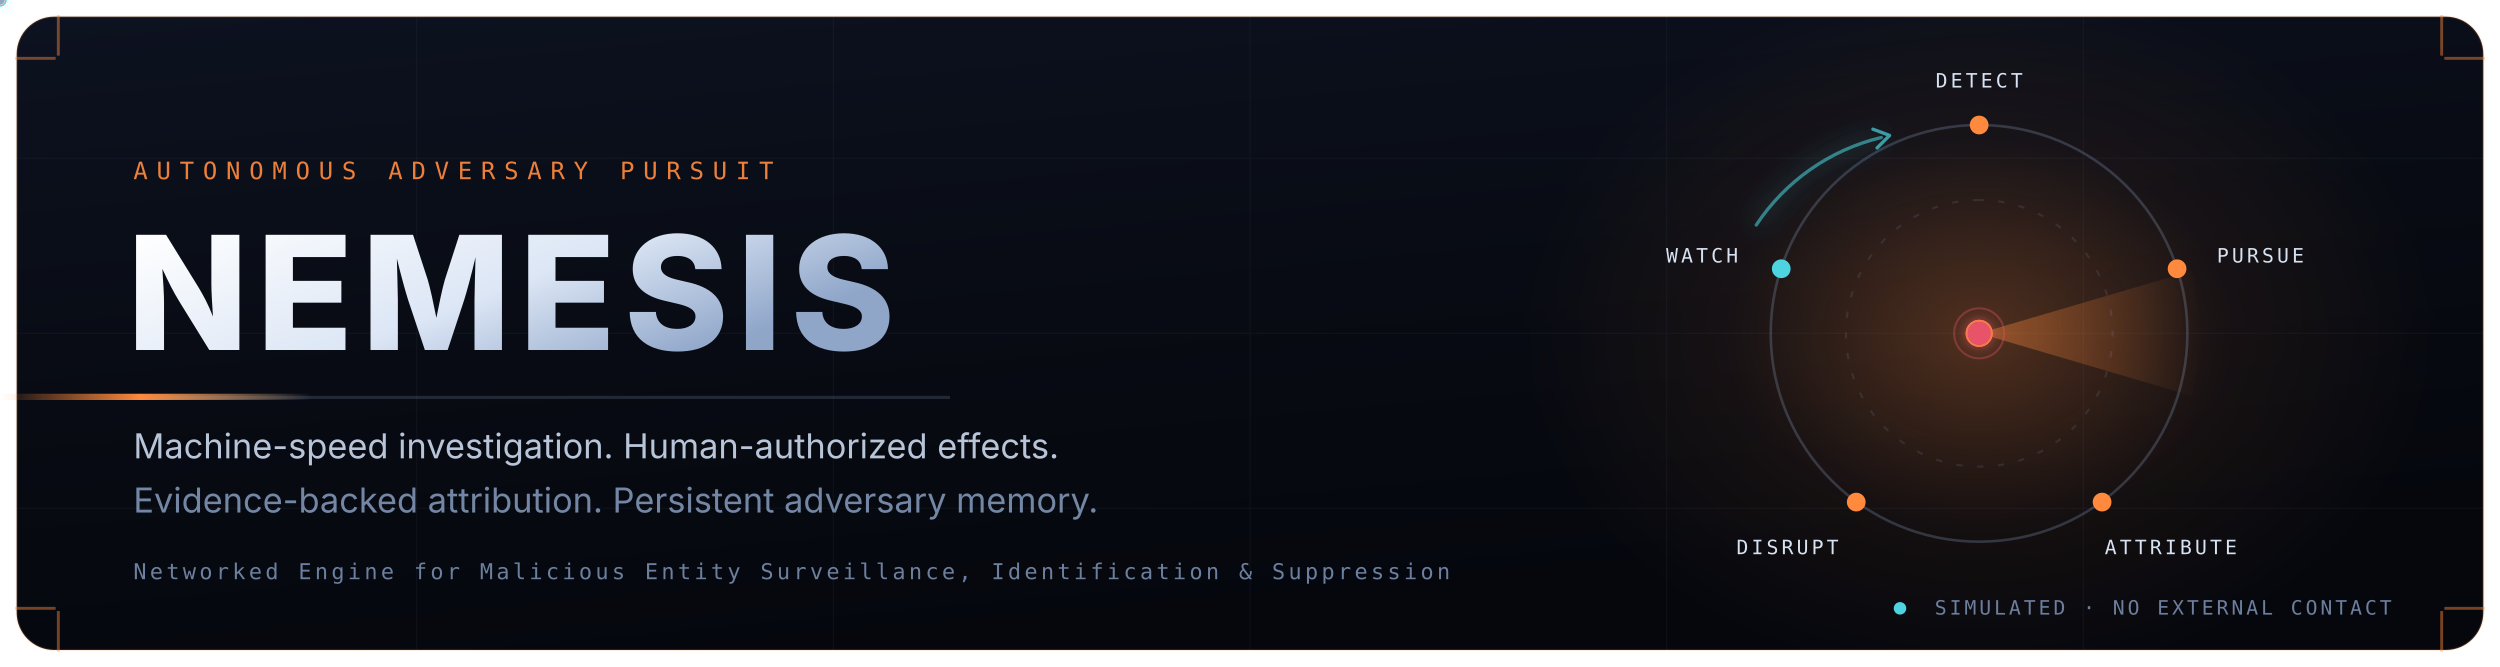
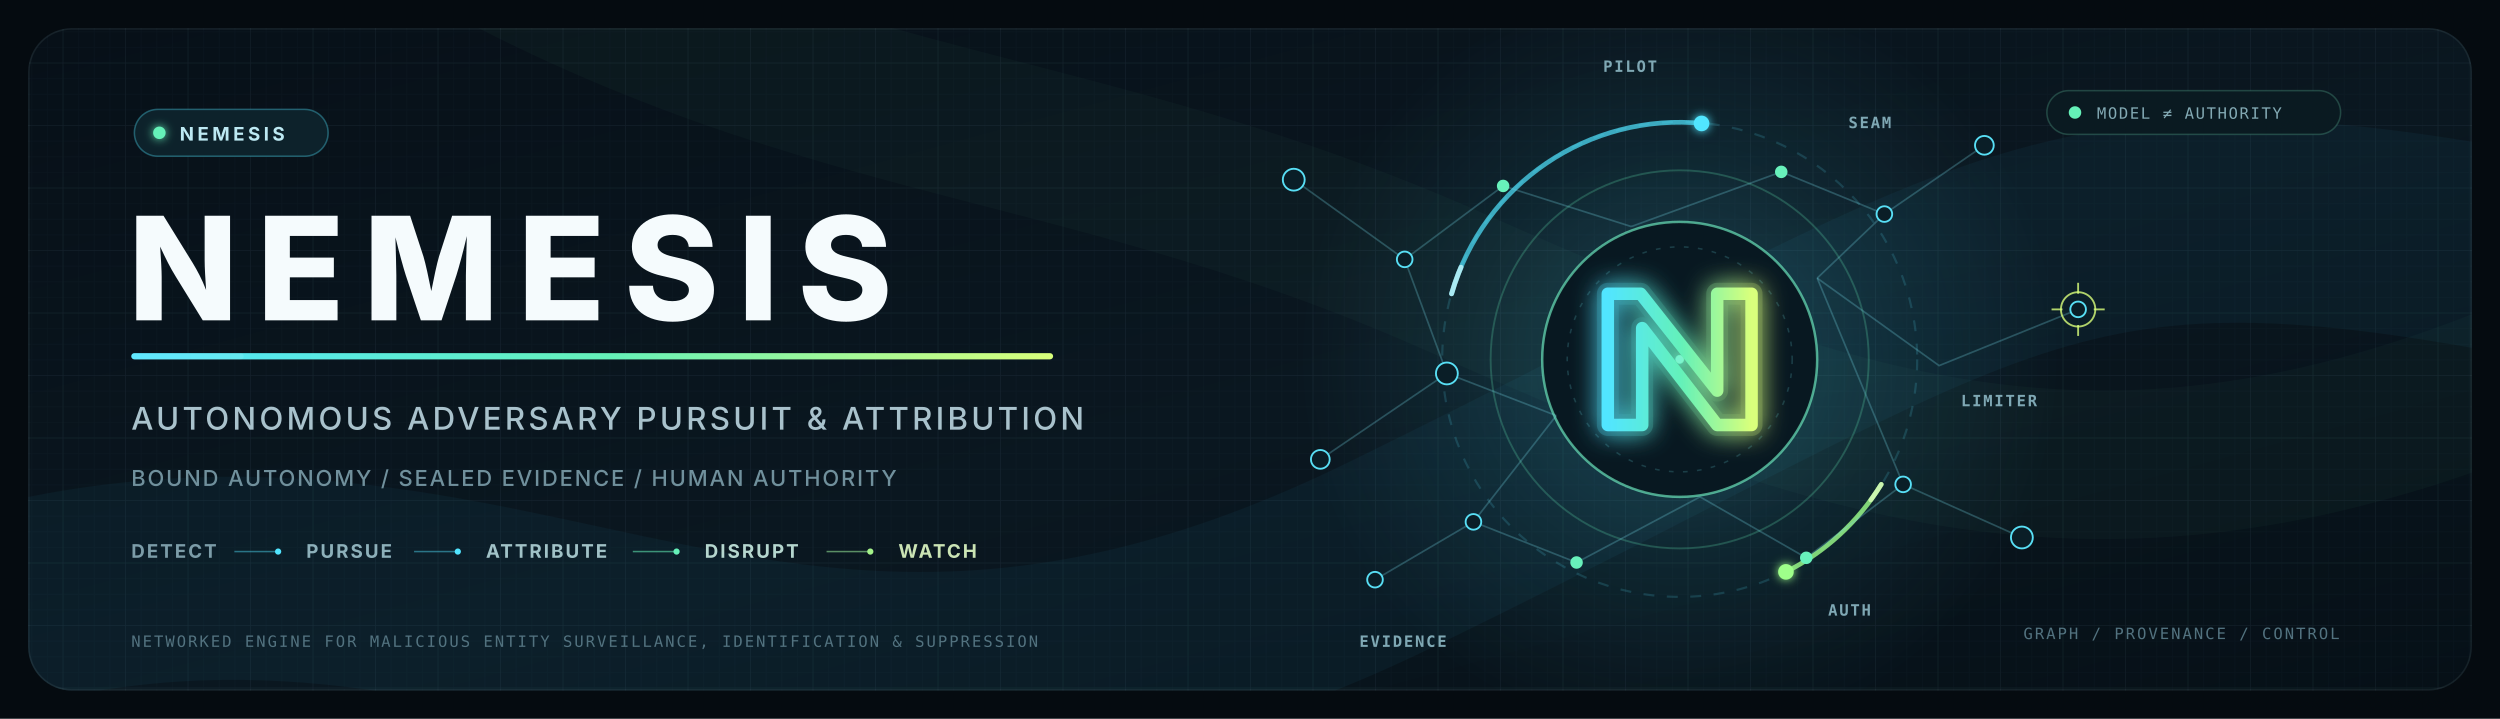
- <svg xmlns="http://www.w3.org/2000/svg" xmlns:xlink="http://www.w3.org/1999/xlink" viewBox="0 0 1200 320" width="1200" height="320" role="img" aria-label="NEMESIS — autonomous cyber-adversary pursuit, attribution and disruption">
+ <svg xmlns="http://www.w3.org/2000/svg" width="1600" height="460" viewBox="0 0 1600 460" role="img" aria-labelledby="title desc">
  <defs>
-     <linearGradient id="ground" x1="0" y1="0" x2="0.35" y2="1">
-       <stop offset="0%" stop-color="#0d1220" />
-       <stop offset="55%" stop-color="#080b13" />
-       <stop offset="100%" stop-color="#05070d" />
+     <linearGradient id="bg" x1="0" y1="0" x2="1" y2="1">
+       <stop offset="0" stop-color="#071018" />
+       <stop offset="0.55" stop-color="#0A1720" />
+       <stop offset="1" stop-color="#061017" />
    </linearGradient>
-     <linearGradient id="wordmark" x1="0" y1="0" x2="1" y2="0.4">
-       <stop offset="0%" stop-color="#ffffff" />
-       <stop offset="58%" stop-color="#dce6f5" />
-       <stop offset="100%" stop-color="#8fa6c9" />
+     <linearGradient id="accent" x1="0" y1="0" x2="1" y2="0">
+       <stop offset="0" stop-color="#51E5FF" />
+       <stop offset="0.52" stop-color="#65F1B8" />
+       <stop offset="1" stop-color="#D9FF7B" />
    </linearGradient>
-     <linearGradient id="rule" x1="0" y1="0" x2="1" y2="0">
-       <stop offset="0%" stop-color="#ff8a3d" stop-opacity="0" />
-       <stop offset="45%" stop-color="#ff8a3d" />
-       <stop offset="100%" stop-color="#ffd7a8" stop-opacity="0" />
+     <linearGradient id="accentDim" x1="0" y1="0" x2="1" y2="1">
+       <stop offset="0" stop-color="#51E5FF" stop-opacity="0.75" />
+       <stop offset="1" stop-color="#65F1B8" stop-opacity="0.06" />
    </linearGradient>
-     <radialGradient id="corona" cx="0.5" cy="0.5" r="0.5">
-       <stop offset="0%" stop-color="#ff8a3d" stop-opacity="0.30" />
-       <stop offset="55%" stop-color="#ff8a3d" stop-opacity="0.06" />
-       <stop offset="100%" stop-color="#ff8a3d" stop-opacity="0" />
+     <radialGradient id="halo">
+       <stop offset="0" stop-color="#51E5FF" stop-opacity="0.22" />
+       <stop offset="0.55" stop-color="#51E5FF" stop-opacity="0.08" />
+       <stop offset="1" stop-color="#51E5FF" stop-opacity="0" />
    </radialGradient>
-     <linearGradient id="sweep" x1="0" y1="0" x2="1" y2="0">
-       <stop offset="0%" stop-color="#ff8a3d" stop-opacity="0.42" />
-       <stop offset="100%" stop-color="#ff8a3d" stop-opacity="0" />
-     </linearGradient>
-     <filter id="glow" x="-60%" y="-60%" width="220%" height="220%">
-       <feGaussianBlur stdDeviation="3.2" result="b" />
+     <pattern id="grid" width="40" height="40" patternUnits="userSpaceOnUse">
+       <path d="M40 0H0V40" fill="none" stroke="#9CC7D3" stroke-opacity="0.055" stroke-width="1" />
+     </pattern>
+     <pattern id="microgrid" width="10" height="10" patternUnits="userSpaceOnUse">
+       <path d="M10 0H0V10" fill="none" stroke="#9CC7D3" stroke-opacity="0.025" stroke-width="1" />
+     </pattern>
+     <filter id="softGlow" x="-60%" y="-60%" width="220%" height="220%">
+       <feGaussianBlur stdDeviation="8" result="blur" />
      <feMerge>
-         <feMergeNode in="b" />
+         <feMergeNode in="blur" />
        <feMergeNode in="SourceGraphic" />
      </feMerge>
    </filter>
-     <filter id="softglow" x="-80%" y="-80%" width="260%" height="260%">
-       <feGaussianBlur stdDeviation="6" result="b" />
+     <filter id="tinyGlow" x="-120%" y="-120%" width="340%" height="340%">
+       <feGaussianBlur stdDeviation="3" result="blur" />
      <feMerge>
-         <feMergeNode in="b" />
+         <feMergeNode in="blur" />
        <feMergeNode in="SourceGraphic" />
      </feMerge>
    </filter>
-     <path id="loop" d="M 950,60 A 100,100 0 1,1 949.9,60" fill="none" />
-     <path id="innerloop" d="M 950,96 A 64,64 0 1,0 950.1,96" fill="none" />
-     <clipPath id="panel">
-       <rect x="8" y="8" width="1184" height="304" rx="18" />
+     <clipPath id="roundClip">
+       <rect x="18" y="18" width="1564" height="424" rx="28" />
    </clipPath>
  </defs>
-   <rect x="8" y="8" width="1184" height="304" rx="18" fill="url(#ground)" />
-   <g clip-path="url(#panel)">
-     <g stroke="#7f93b5" stroke-width="0.5" opacity="0.07">
-       <path d="M8 76h1184M8 160h1184M8 244h1184" />
-       <path d="M200 8v304M400 8v304M600 8v304M800 8v304M1000 8v304" />
-     </g>
-     <ellipse cx="950" cy="160" rx="220" ry="170" fill="url(#corona)" />
+   <rect width="1600" height="460" fill="#050B10" />
+   <g clip-path="url(#roundClip)">
+     <rect x="18" y="18" width="1564" height="424" rx="28" fill="url(#bg)" />
+     <rect x="18" y="18" width="1564" height="424" rx="28" fill="url(#grid)" />
+     <rect x="18" y="18" width="1564" height="424" rx="28" fill="url(#microgrid)" />
+     <path d="M-70 410 C320 270 470 560 890 355 S1310 95 1700 180" fill="none" stroke="#42D9FF" stroke-opacity="0.045" stroke-width="130" />
+     <path d="M230 -80 C500 90 670 65 930 180 S1370 360 1680 210" fill="none" stroke="#79FFB0" stroke-opacity="0.03" stroke-width="95" />
+     <g font-family="Inter, ui-sans-serif, system-ui, -apple-system, BlinkMacSystemFont, 'Segoe UI', sans-serif">
+       <g transform="translate(86 70)">
+         <rect x="0" y="0" width="124" height="30" rx="15" fill="#0D222B" stroke="#4EDFF8" stroke-opacity="0.35" />
+         <circle cx="16" cy="15" r="4" fill="#65F1B8" filter="url(#tinyGlow)">
+           <animate attributeName="r" values="3.5;5.8;3.5" dur="2.4s" repeatCount="indefinite" />
+           <animate attributeName="opacity" values="0.65;1;0.65" dur="2.4s" repeatCount="indefinite" />
+         </circle>
+         <text x="29" y="20" fill="#BDE9F3" font-size="12" font-weight="700" letter-spacing="2.2">NEMESIS</text>
+       </g>
+       <text x="82" y="205" fill="#F5FBFD" font-size="92" font-weight="800" letter-spacing="12">NEMESIS</text>
+       <rect x="84" y="226" width="590" height="4" rx="2" fill="url(#accent)" />
+       <rect x="84" y="226" width="72" height="4" rx="2" fill="#F5FFFF" opacity="0.1">
+         <animate attributeName="x" values="84;602;84" keyTimes="0;0.72;1" dur="6s" repeatCount="indefinite" />
+         <animate attributeName="opacity" values="0;0.58;0" keyTimes="0;0.5;1" dur="6s" repeatCount="indefinite" />
+       </rect>
+       <text x="84" y="275" fill="#A9C2CC" font-size="20" font-weight="500" letter-spacing="2.1">AUTONOMOUS ADVERSARY PURSUIT &amp; ATTRIBUTION</text>
+       <text x="84" y="311" fill="#70909C" font-size="14" font-weight="500" letter-spacing="1.2">BOUND AUTONOMY  /  SEALED EVIDENCE  /  HUMAN AUTHORITY</text>
+       <g transform="translate(84 357)" font-size="12" font-weight="700" letter-spacing="1.3">
+         <text x="0" y="0" fill="#7C9CA8">DETECT</text>
+         <path d="M66 -4H94" stroke="#4EDFF8" stroke-opacity="0.45" />
+         <circle cx="94" cy="-4" r="2" fill="#51E5FF" />
+         <text x="112" y="0" fill="#8DB0BA">PURSUE</text>
+         <path d="M181 -4H209" stroke="#4EDFF8" stroke-opacity="0.45" />
+         <circle cx="209" cy="-4" r="2" fill="#51E5FF" />
+         <text x="227" y="0" fill="#A1C2C7">ATTRIBUTE</text>
+         <path d="M321 -4H349" stroke="#65F1B8" stroke-opacity="0.55" />
+         <circle cx="349" cy="-4" r="2" fill="#65F1B8" />
+         <text x="367" y="0" fill="#B5D6CE">DISRUPT</text>
+         <path d="M445 -4H473" stroke="#9BF09C" stroke-opacity="0.55" />
+         <circle cx="473" cy="-4" r="2" fill="#A4F28A" />
+         <text x="491" y="0" fill="#CBE4B4">WATCH</text>
+       </g>
+     </g>
+     <g transform="translate(1075 230)">
+       <circle r="245" fill="url(#halo)">
+         <animate attributeName="opacity" values="0.68;1;0.68" dur="5.5s" repeatCount="indefinite" />
+       </circle>
+       <circle r="152" fill="none" stroke="#5DE6FF" stroke-opacity="0.16" stroke-width="1.4" stroke-dasharray="7 8">
+         <animateTransform attributeName="transform" type="rotate" from="0" to="360" dur="24s" repeatCount="indefinite" />
+       </circle>
+       <circle r="121" fill="none" stroke="#65F1B8" stroke-opacity="0.23" stroke-width="1.2">
+         <animate attributeName="stroke-opacity" values="0.16;0.42;0.16" dur="4.8s" repeatCount="indefinite" />
+       </circle>
+       <circle r="88" fill="#081821" stroke="#71F0C3" stroke-opacity="0.65" stroke-width="1.6">
+         <animate attributeName="stroke-opacity" values="0.45;0.9;0.45" dur="3.6s" repeatCount="indefinite" />
+       </circle>
+       <circle r="72" fill="none" stroke="#70EAF9" stroke-opacity="0.18" stroke-width="1" stroke-dasharray="3 6">
+         <animateTransform attributeName="transform" type="rotate" from="360" to="0" dur="12s" repeatCount="indefinite" />
+       </circle>
+       <path d="M-146 -42 A152 152 0 0 1 15 -151" fill="none" stroke="#51E5FF" stroke-width="3" stroke-linecap="round" stroke-opacity="0.7" />
+       <path d="M129 80 A152 152 0 0 1 68 136" fill="none" stroke="#9EFF8A" stroke-width="3" stroke-linecap="round" stroke-opacity="0.8" />
+       <circle cx="14" cy="-151" r="5" fill="#51E5FF" filter="url(#tinyGlow)">
+         <animate attributeName="opacity" values="0.45;1;0.45" dur="2.6s" repeatCount="indefinite" />
+       </circle>
+       <circle cx="68" cy="136" r="5" fill="#9EFF8A" filter="url(#tinyGlow)">
+         <animate attributeName="opacity" values="1;0.45;1" dur="2.6s" repeatCount="indefinite" />
+       </circle>
+       <path d="M-146 -42 A152 152 0 0 1 15 -151" fill="none" stroke="#C8FAFF" stroke-width="3.2" stroke-linecap="round" stroke-dasharray="18 235" stroke-opacity="0.78">
+         <animate attributeName="stroke-dashoffset" from="253" to="0" dur="3.8s" repeatCount="indefinite" />
+       </path>
+       <path d="M129 80 A152 152 0 0 1 68 136" fill="none" stroke="#E3FFC0" stroke-width="3" stroke-linecap="round" stroke-dasharray="12 95" stroke-opacity="0.75">
+         <animate attributeName="stroke-dashoffset" from="107" to="0" dur="2.8s" repeatCount="indefinite" />
+       </path>
+       <g fill="none" stroke="#79DDEC" stroke-width="1.1" stroke-opacity="0.27">
+         <path d="M-247 -115 L-176 -64 L-149 9 L-79 36" />
+         <path d="M-230 64 L-149 9" />
+         <path d="M-195 141 L-132 104 L-79 36" />
+         <path d="M195 -137 L131 -93 L88 -52" />
+         <path d="M255 -32 L166 4 L88 -52" />
+         <path d="M219 114 L143 80 L88 -52" />
+         <path d="M-176 -64 L-113 -111 L-31 -85" />
+         <path d="M131 -93 L65 -120 L-31 -85" />
+         <path d="M-132 104 L-66 130 L13 88" />
+         <path d="M143 80 L81 127 L13 88" />
+       </g>
+       <g filter="url(#tinyGlow)">
+         <circle r="2.8" fill="#51E5FF">
+           <animateMotion path="M-247 -115 L-176 -64 L-149 9 L-79 36" dur="4.4s" repeatCount="indefinite" />
+           <animate attributeName="opacity" values="0;1;1;0" keyTimes="0;0.12;0.84;1" dur="4.4s" repeatCount="indefinite" />
+         </circle>
+         <circle r="2.6" fill="#65F1B8">
+           <animateMotion path="M195 -137 L131 -93 L88 -52" dur="3.8s" begin="0.8s" repeatCount="indefinite" />
+           <animate attributeName="opacity" values="0;1;1;0" keyTimes="0;0.12;0.84;1" dur="3.8s" begin="0.8s" repeatCount="indefinite" />
+         </circle>
+         <circle r="2.4" fill="#D9FF7B">
+           <animateMotion path="M-195 141 L-132 104 L-79 36" dur="4.8s" begin="1.6s" repeatCount="indefinite" />
+           <animate attributeName="opacity" values="0;1;1;0" keyTimes="0;0.12;0.84;1" dur="4.8s" begin="1.6s" repeatCount="indefinite" />
+         </circle>
+         <circle r="2.4" fill="#A7F6FF">
+           <animateMotion path="M255 -32 L166 4 L88 -52" dur="4.1s" begin="2.2s" repeatCount="indefinite" />
+           <animate attributeName="opacity" values="0;1;1;0" keyTimes="0;0.12;0.84;1" dur="4.1s" begin="2.2s" repeatCount="indefinite" />
+         </circle>
+       </g>
+       <g fill="#0A1E27" stroke="#58DFF5" stroke-width="1.2">
+         <circle cx="-247" cy="-115" r="7" />
+         <circle cx="-176" cy="-64" r="5" />
+         <circle cx="-230" cy="64" r="6" />
+         <circle cx="-195" cy="141" r="5" />
+         <circle cx="-149" cy="9" r="7" />
+         <circle cx="-132" cy="104" r="5" />
+         <circle cx="195" cy="-137" r="6" />
+         <circle cx="255" cy="-32" r="5" />
+         <circle cx="219" cy="114" r="7" />
+         <circle cx="131" cy="-93" r="5" />
+         <circle cx="143" cy="80" r="5" />
+       </g>
+       <g fill="#68F1BB">
+         <circle cx="-113" cy="-111" r="4" />
+         <circle cx="65" cy="-120" r="4" />
+         <circle cx="-66" cy="130" r="4" />
+         <circle cx="81" cy="127" r="4" />
+       </g>
+       <g opacity="0.28" filter="url(#softGlow)">
+         <path d="M-46 42 V-42 H-25 L24 20 V-42 H46 V42 H24 L-24 -20 V42 Z" fill="none" stroke="url(#accent)" stroke-width="14" stroke-linejoin="round" />
+         <animate attributeName="opacity" values="0.14;0.52;0.14" dur="3.2s" repeatCount="indefinite" />
+         <animateTransform attributeName="transform" type="scale" values="0.98;1.035;0.98" dur="3.2s" repeatCount="indefinite" />
+       </g>
+       <g filter="url(#softGlow)">
+         <path d="M-46 42 V-42 H-25 L24 20 V-42 H46 V42 H24 L-24 -20 V42 Z" fill="none" stroke="url(#accent)" stroke-width="8" stroke-linejoin="round" />
+       </g>
+       <g font-family="ui-monospace, SFMono-Regular, Menlo, Consolas, monospace" font-size="10" font-weight="700" letter-spacing="1.1" fill="#7FA8B4">
+         <text x="-49" y="-184">PILOT</text>
+         <text x="108" y="-148">SEAM</text>
+         <text x="180" y="30">LIMITER</text>
+         <text x="95" y="164">AUTH</text>
+         <text x="-205" y="184">EVIDENCE</text>
+       </g>
+       <g stroke="#D9FF7B" stroke-opacity="0.8" stroke-width="1.2">
+         <circle cx="255" cy="-32" r="11" fill="none">
+           <animate attributeName="r" values="9;18;9" dur="2.8s" repeatCount="indefinite" />
+           <animate attributeName="stroke-opacity" values="0.9;0.18;0.9" dur="2.8s" repeatCount="indefinite" />
+         </circle>
+         <path d="M255 -49V-42 M255 -22V-15 M238 -32H245 M265 -32H272" />
+       </g>
+     </g>
+     <g font-family="ui-monospace, SFMono-Regular, Menlo, Consolas, monospace" font-size="10" fill="#52727F" letter-spacing="1.25">
+       <text x="1295" y="409">GRAPH / PROVENANCE / CONTROL</text>
+       <text x="84" y="414">NETWORKED ENGINE FOR MALICIOUS ENTITY SURVEILLANCE, IDENTIFICATION &amp; SUPPRESSION</text>
+     </g>
+     <g font-family="ui-monospace, SFMono-Regular, Menlo, Consolas, monospace" font-size="10" letter-spacing="1">
+       <rect x="1310" y="58" width="188" height="28" rx="14" fill="#0A1A21" stroke="#78EEC1" stroke-opacity="0.22" />
+       <circle cx="1328" cy="72" r="4" fill="#65F1B8">
+         <animate attributeName="r" values="3.4;5.3;3.4" dur="2.4s" begin="0.4s" repeatCount="indefinite" />
+         <animate attributeName="opacity" values="0.6;1;0.6" dur="2.4s" begin="0.4s" repeatCount="indefinite" />
+       </circle>
+       <text x="1342" y="76" fill="#83AAB4">MODEL ≠ AUTHORITY
+         <animate attributeName="fill" values="#83AAB4;#B7E6DE;#83AAB4" dur="7s" repeatCount="indefinite" />
+       </text>
+     </g>
  </g>
-   <rect x="8" y="8" width="1184" height="304" rx="18" fill="none" stroke="#ff8a3d" stroke-opacity="0.16" stroke-width="1" />
-   <g stroke="#ff8a3d" stroke-opacity="0.45" stroke-width="1.4" fill="none" stroke-linecap="square">
-     <path d="M28 8v18M8 28h18" />
-     <path d="M1172 8v18M1192 28h-18" />
-     <path d="M28 312v-18M8 292h18" />
-     <path d="M1172 312v-18M1192 292h-18" />
-   </g>
-   <g font-family="ui-monospace, SFMono-Regular, Menlo, Consolas, monospace">
-     <text x="64" y="86" font-size="11.5" letter-spacing="4.2" fill="#ff8a3d" fill-opacity="0.92">
-       AUTONOMOUS ADVERSARY PURSUIT
-     </text>
-   </g>
-   <text x="61" y="168" font-size="76" font-weight="800" letter-spacing="4" font-family="Inter, -apple-system, BlinkMacSystemFont, 'Segoe UI', Helvetica, Arial, sans-serif" fill="url(#wordmark)">NEMESIS</text>
-   <g>
-     <rect x="64" y="190" width="392" height="1.5" fill="#7f93b5" fill-opacity="0.22" />
-     <rect y="189" width="150" height="3" rx="1.5" fill="url(#rule)">
-       <animate attributeName="x" values="46;350;46" dur="7s" calcMode="spline" keyTimes="0;0.5;1" keySplines="0.45 0 0.15 1;0.45 0 0.15 1" repeatCount="indefinite" />
-     </rect>
-   </g>
-   <g font-family="Inter, -apple-system, BlinkMacSystemFont, 'Segoe UI', Helvetica, Arial, sans-serif">
-     <text x="64" y="220" font-size="16.5" fill="#c3d0e4" fill-opacity="0.94">
-       Machine-speed investigation. Human-authorized effects.
-     </text>
-     <text x="64" y="246" font-size="16.5" fill="#8fa6c9" fill-opacity="0.80">
-       Evidence-backed attribution. Persistent adversary memory.
-     </text>
-   </g>
-   <g font-family="ui-monospace, SFMono-Regular, Menlo, Consolas, monospace" font-size="10.5" letter-spacing="1.6" fill="#6c7f9e">
-     <text x="64" y="278">Networked Engine for Malicious Entity Surveillance, Identification &amp; Suppression</text>
-   </g>
-   <g>
-     <g transform="translate(950,160)">
-       <path d="M0,0 L102,-30 A106,106 0 0,1 102,30 Z" fill="url(#sweep)">
-         <animateTransform attributeName="transform" type="rotate" from="0" to="360" dur="9s" repeatCount="indefinite" />
-       </path>
-     </g>
-     <g fill="none" stroke="#ff8a3d" stroke-width="1">
-       <circle cx="950" cy="160" r="6">
-         <animate attributeName="r" values="6;100" dur="4.5s" repeatCount="indefinite" />
-         <animate attributeName="stroke-opacity" values="0.5;0" dur="4.5s" repeatCount="indefinite" />
-       </circle>
-       <circle cx="950" cy="160" r="6">
-         <animate attributeName="r" values="6;100" dur="4.5s" begin="-2.25s" repeatCount="indefinite" />
-         <animate attributeName="stroke-opacity" values="0.5;0" dur="4.5s" begin="-2.25s" repeatCount="indefinite" />
-       </circle>
-     </g>
-     <use xlink:href="#loop" stroke="#7f93b5" stroke-opacity="0.30" stroke-width="1.25" />
-     <use xlink:href="#innerloop" stroke="#7f93b5" stroke-opacity="0.16" stroke-width="1" stroke-dasharray="3 7" />
-     <circle cx="950" cy="160" r="5.5" fill="#e8536b" filter="url(#glow)" />
-     <circle cx="950" cy="160" r="12" fill="none" stroke="#e8536b" stroke-opacity="0.35" stroke-width="1" />
-     <g font-family="ui-monospace, SFMono-Regular, Menlo, Consolas, monospace" font-size="9.5" letter-spacing="1.5" text-anchor="middle">
-       <g>
-         <circle cx="950" cy="60" r="4.5" fill="#ff8a3d">
-           <animate attributeName="r" values="4.5;7;4.5" dur="6s" begin="0s" repeatCount="indefinite" />
-         </circle>
-         <text x="950" y="42" fill="#d7e2f2">DETECT</text>
-       </g>
-       <g>
-         <circle cx="1045" cy="129" r="4.5" fill="#ff8a3d">
-           <animate attributeName="r" values="4.5;7;4.5" dur="6s" begin="1.2s" repeatCount="indefinite" />
-         </circle>
-         <text x="1085" y="126" fill="#d7e2f2">PURSUE</text>
-       </g>
-       <g>
-         <circle cx="1009" cy="241" r="4.5" fill="#ff8a3d">
-           <animate attributeName="r" values="4.5;7;4.5" dur="6s" begin="2.4s" repeatCount="indefinite" />
-         </circle>
-         <text x="1042" y="266" fill="#d7e2f2">ATTRIBUTE</text>
-       </g>
-       <g>
-         <circle cx="891" cy="241" r="4.5" fill="#ff8a3d">
-           <animate attributeName="r" values="4.5;7;4.5" dur="6s" begin="3.6s" repeatCount="indefinite" />
-         </circle>
-         <text x="858" y="266" fill="#d7e2f2">DISRUPT</text>
-       </g>
-       <g>
-         <circle cx="855" cy="129" r="4.5" fill="#4dd4e0">
-           <animate attributeName="r" values="4.5;7;4.5" dur="6s" begin="4.8s" repeatCount="indefinite" />
-         </circle>
-         <text x="817" y="126" fill="#d7e2f2">WATCH</text>
-       </g>
-     </g>
-     <circle r="3.2" fill="#4dd4e0" filter="url(#glow)">
-       <animateMotion dur="11s" repeatCount="indefinite" rotate="auto">
-         <mpath xlink:href="#loop" />
-       </animateMotion>
-     </circle>
-     <circle r="2.6" fill="#ffd7a8" fill-opacity="0.9">
-       <animateMotion dur="11s" begin="-4.4s" repeatCount="indefinite">
-         <mpath xlink:href="#loop" />
-       </animateMotion>
-     </circle>
-     <circle r="2.2" fill="#8fa6c9">
-       <animateMotion dur="8s" begin="-3s" repeatCount="indefinite" keyPoints="1;0" keyTimes="0;1" calcMode="linear">
-         <mpath xlink:href="#innerloop" />
-       </animateMotion>
-     </circle>
-     <path d="M 843 108 A 100,100 0 0,1 903 66" fill="none" stroke="#4dd4e0" stroke-opacity="0.55" stroke-width="1.6" stroke-linecap="round" marker-end="none" filter="url(#softglow)">
-       <animate attributeName="stroke-opacity" values="0.1;0.65;0.1" dur="6s" begin="4.6s" repeatCount="indefinite" />
-     </path>
-     <path d="M 899 62 l 8 3 l -6 6" fill="none" stroke="#4dd4e0" stroke-opacity="0.7" stroke-width="1.6" stroke-linecap="round" stroke-linejoin="round">
-       <animate attributeName="stroke-opacity" values="0.15;0.85;0.15" dur="6s" begin="4.6s" repeatCount="indefinite" />
-     </path>
-   </g>
-   <g font-family="ui-monospace, SFMono-Regular, Menlo, Consolas, monospace" font-size="9.5" letter-spacing="1.4">
-     <circle cx="912" cy="292" r="3" fill="#4dd4e0">
-       <animate attributeName="fill-opacity" values="1;0.25;1" dur="2.6s" repeatCount="indefinite" />
-     </circle>
-     <text x="1148" y="295" text-anchor="end" fill="#6c7f9e">SIMULATED · NO EXTERNAL CONTACT</text>
-   </g>
+   <rect x="18.5" y="18.5" width="1563" height="423" rx="27.5" fill="none" stroke="#BCD6DD" stroke-opacity="0.09" />
</svg>
